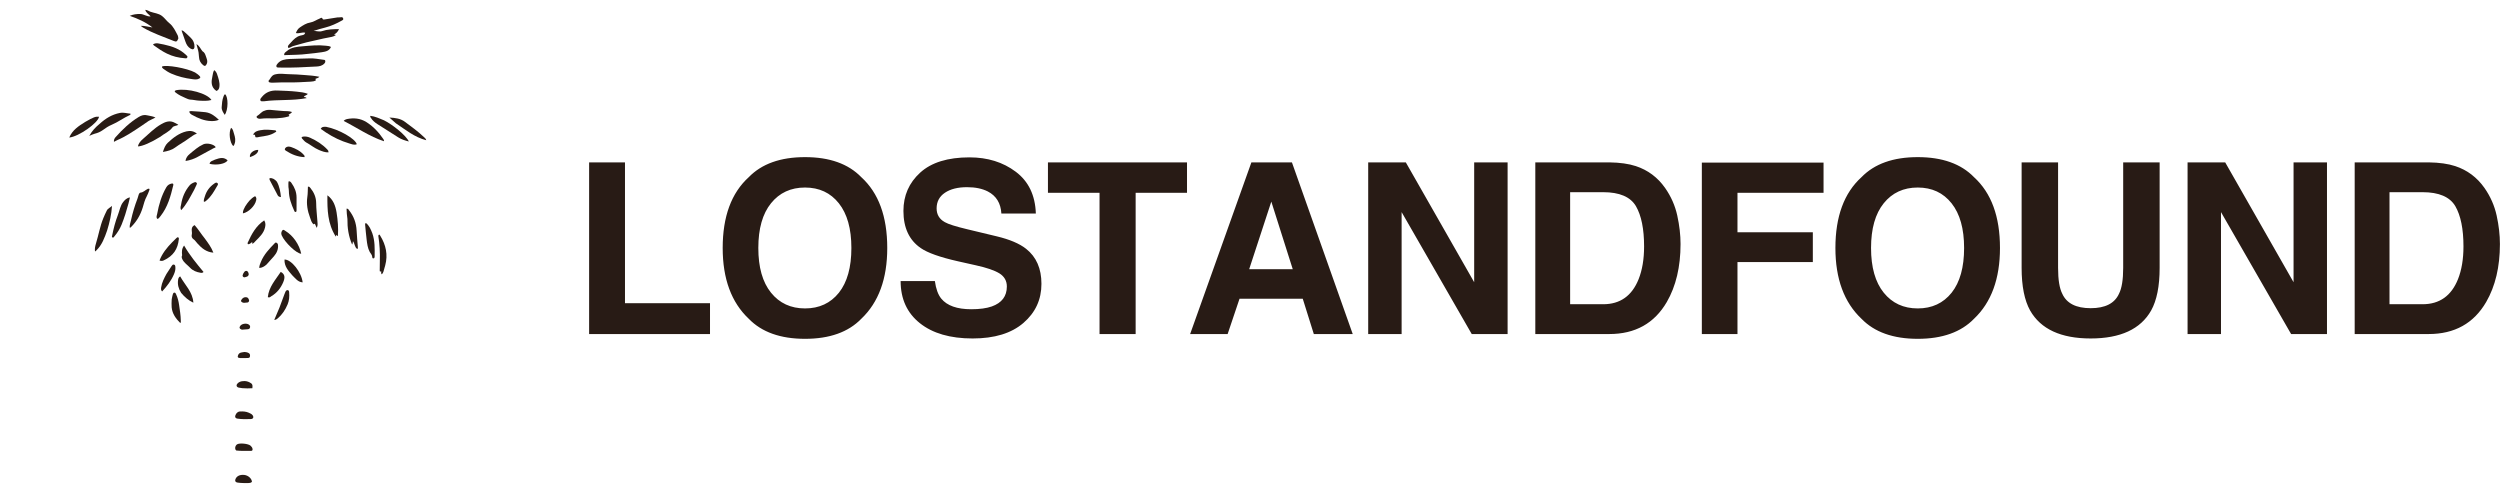
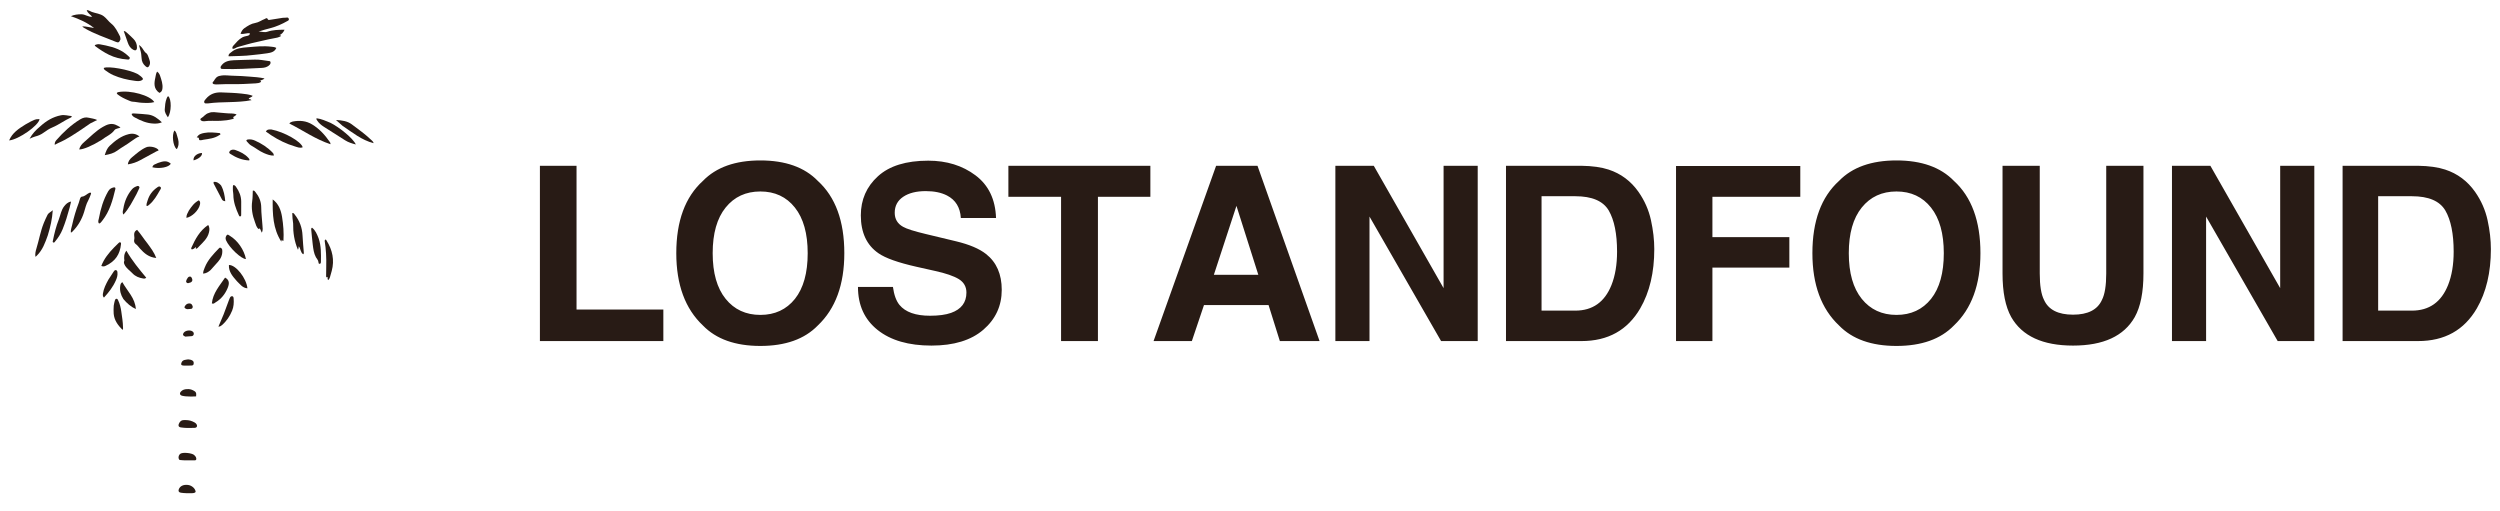
- <svg xmlns="http://www.w3.org/2000/svg" viewBox="0 0 280 56" role="img" aria-labelledby="title" fill="#281b15">
+ <svg xmlns="http://www.w3.org/2000/svg" viewBox="6.756 0 274.235 56" role="img" aria-labelledby="title" fill="#281b15">
  <g transform="scale(0.0546875)">
    <path opacity="1" stroke="none" d=" M691.115,35.667   C693.725,35.563 695.913,35.652 698.034,35.318   C700.27,34.966 701.881,35.145 702.787,37.594   C703.814,40.368 701.767,41.185 700.099,42.127   C689.349,48.195 678.185,53.287 666.178,56.386   C658.194,58.447 650.232,60.591 642.285,63.322   C648.191,63.275 653.993,65.629 659.887,63.629   C670.894,59.893 682.243,59.673 694.307,59.608   C691.973,64.876 688.812,68.38 684.103,70.564   C685.265,71.696 686.828,69.995 687.47,72.202   C682.634,75.3 676.935,76.144 671.41,77.096   C659.779,79.1 648.431,82.321 636.893,84.655   C624.497,87.163 612.531,91.11 600.365,94.38   C596.885,95.315 594.169,98.376 590.193,98.006   C588.708,95.108 590.479,92.761 591.977,91.165   C597.453,85.331 602.369,78.821 609.669,74.952   C612.952,73.212 616.576,72.574 620.126,71.78   C622.654,71.215 624.299,70.084 625.019,67   C618.632,65.404 612.582,69.365 605.962,67.687   C607.788,63.074 609.93,59.086 613.927,56.365   C620.646,51.792 627.285,47.385 635.723,46.02   C642.376,44.944 648.036,40.59 654.337,38.17   C656.542,37.323 658.998,34.321 660.982,39.16   C661.594,40.652 665.324,39.736 667.598,39.386   C675.294,38.203 682.976,36.92 691.115,35.667  z" />
    <path opacity="1" stroke="none" d=" M365.252,78.778   C362.596,85.307 361.232,86.153 355.601,83.813   C334.437,75.018 312.453,68.079 292.635,56.215   C291.13,55.314 289.676,54.327 288.416,52.889   C296.606,52.696 304.255,55.115 312.225,56.172   C298.312,45.265 282.462,38.198 265.709,32.449   C272.657,29.341 279.835,28.537 287.232,28.631   C294.564,28.725 300.58,34.399 308.483,33.57   C304.757,29.177 299.244,26.651 297.496,20.147   C301.86,20.396 304.662,22.778 307.77,23.93   C315.741,26.883 324.587,27.191 331.78,32.685   C337.4,36.976 341.165,42.958 346.649,47.283   C355.035,53.897 359.16,63.508 364.008,72.565   C364.907,74.244 364.877,76.42 365.252,78.778  z" />
    <path opacity="1" stroke="none" d=" M541.021,207.368   C538.053,206.978 534.565,208.682 533.339,205.622   C532.189,202.75 534.825,200.365 536.596,198.24   C544.752,188.453 555.182,184.775 567.921,185.367   C581.201,185.985 594.499,186.193 607.717,187.698   C615.244,188.555 622.857,189.185 630.302,192.139   C628.364,195.519 624.234,195.301 622.3,197.964   C623.501,199.769 625.943,198.139 628.027,200.937   C598.893,206.613 569.886,203.46 541.021,207.368  z" />
    <path opacity="1" stroke="none" d=" M572.19,138.352   C569.683,138.043 566.897,138.971 566.112,136.293   C565.414,133.906 567.118,131.916 568.648,130.098   C574.931,122.626 583.768,121.293 592.589,120.807   C606.383,120.046 620.224,120.182 634.03,119.587   C643.594,119.175 652.861,121.114 662.222,122.352   C663.675,122.544 665.818,122.291 666.135,124.644   C666.412,126.701 665.917,128.313 664.349,130.007   C659.995,134.709 654.213,135.919 648.484,136.218   C623.232,137.535 597.976,139.102 572.19,138.352  z" />
    <path opacity="1" stroke="none" d=" M564.517,152.132   C573.983,149.89 583.098,151.915 592.189,151.947   C602.803,151.985 613.422,152.935 624.025,153.684   C633.845,154.378 643.677,155.103 654.147,157.251   C651.404,160.211 648.165,160.259 645.66,161.728   C645.304,163.124 647.593,162.401 647.173,164.275   C644.189,166.546 640.153,167.024 636.362,167.23   C620.46,168.094 604.588,169.126 588.598,168.733   C579.217,168.502 569.697,169.024 560.243,169.294   C558.414,169.347 556.543,169.504 554.762,169.2   C553.052,168.907 550.829,168.894 550.093,166.943   C549.291,164.816 551.586,163.911 552.453,162.414   C555.209,157.652 558.094,153.192 564.517,152.132  z" />
    <path opacity="1" stroke="none" d=" M327.508,280.583   C308.807,292.184 291.498,299.617 282.517,299.845   C283.788,293.216 288.279,288.446 292.817,284.539   C304.89,274.148 315.944,262.45 329.99,254.452   C337.729,250.046 345.621,246.66 354.591,249.91   C358.239,251.232 361.543,253.503 365.168,255.428   C363.182,257.136 360.889,257.042 358.915,257.805   C356.903,258.582 354.613,259.01 353.28,260.851   C346.725,269.906 336.146,273.679 327.508,280.583  z" />
    <path opacity="1" stroke="none" d=" M710.363,243.863   C724.583,241.089 737.691,242.2 750.061,249.843   C764.372,258.686 775.361,270.676 784.753,284.357   C785.579,285.561 786.64,286.727 786.37,289.26   C756.644,279.534 731.446,261.555 703.901,247.732   C705.749,244.922 708.142,244.961 710.363,243.863  z" />
    <path opacity="1" stroke="none" d=" M304.569,247.597   C299.059,251.371 293.908,255.028 288.653,258.53   C273.078,268.912 257.63,279.514 240.284,286.888   C238.022,287.85 235.899,289.138 233.332,290.473   C232.996,286.547 234.271,283.646 236.662,280.96   C250.757,265.125 265.967,250.596 284.212,239.515   C289.74,236.158 295.34,234.466 301.906,236.253   C307.075,237.659 312.597,237.777 318.405,240.689   C313.37,243.191 309.126,245.3 304.569,247.597  z" />
    <path opacity="1" stroke="none" d=" M630.188,110.377   C613.943,112.547 598.056,112.265 582.067,112.924   C581.425,108.162 584.893,106.856 587.268,104.773   C596.734,96.47 608.503,95.751 620.174,94.771   C635.891,93.451 651.603,91.751 667.402,93.638   C670.973,94.065 674.617,94.143 677.805,96.185   C674.206,104.51 666.583,105.744 659.294,106.913   C649.805,108.435 640.201,109.248 630.188,110.377  z" />
    <path opacity="1" stroke="none" d=" M203.841,253.814   C216.093,242.587 229.51,234.389 245.777,231.244   C253.271,229.795 260.143,232.316 267.096,232.762   C267.671,234.59 266.822,235.193 265.909,235.602   C252.969,241.395 241.628,250.197 228.532,255.638   C221.983,258.359 216.28,262.281 210.629,266.37   C205.554,270.043 199.915,272.448 193.882,273.878   C190.453,274.69 187.428,276.426 182.814,278.301   C188.522,267.96 195.577,260.614 203.841,253.814  z" />
    <path opacity="1" stroke="none" d=" M642.448,459.539   C637.753,455.972 636.802,450.475 634.98,445.642   C629.832,431.98 627.225,417.926 629.438,403.156   C630.46,396.333 630.263,389.328 630.616,382.443   C633.459,381.594 634.551,383.574 635.72,385.025   C642.984,394.045 647.451,403.912 647.522,415.954   C647.593,428.029 649.195,440.091 649.984,452.167   C650.283,456.754 651.423,461.507 648.633,466.699   C647.355,463.777 646.462,461.679 645.523,459.603   C644.688,457.757 643.731,458.031 642.448,459.539  z" />
    <path opacity="1" stroke="none" d=" M219.364,472.16   C214.11,486.978 208.968,501.42 197.65,512.522   C196.942,513.216 196.255,513.935 195.503,514.578   C195.295,514.756 194.889,514.701 194.53,514.76   C193.759,509.19 194.921,503.922 196.55,498.627   C201.81,481.533 204.731,463.764 211.488,447.09   C213.677,441.688 216.148,436.441 218.715,431.217   C220.969,426.631 225.83,425.165 229.372,421.629   C228.324,438.97 224.52,455.495 219.364,472.16  z" />
    <path opacity="1" stroke="none" d=" M399.439,148.4   C403.098,150.787 406.401,153.014 409.069,156.065   C410.803,158.049 410.599,159.39 408.253,160.782   C403.545,163.576 398.441,162.674 393.636,162.061   C378.786,160.168 364.294,156.667 350.519,150.597   C344.702,148.033 339.464,144.519 334.358,140.793   C332.877,139.712 331.516,138.447 331.757,136.325   C340.081,132.031 382.833,139.578 399.439,148.4  z" />
    <path opacity="1" stroke="none" d=" M689.294,435.06   C691.884,451.23 693.097,467.035 692.082,482.946   C690.006,483.624 689.824,481.785 688.706,480.873   C688.434,481.94 688.184,482.916 687.739,484.657   C670.879,458.354 670.207,429.561 670.527,399.961   C682.458,408.826 686.95,421.127 689.294,435.06  z" />
    <path opacity="1" stroke="none" d=" M387.117,283.171   C377.807,290.193 367.735,295.399 358.654,302.179   C351.723,307.354 343.268,309.571 333.64,311.211   C335.968,303.749 338.529,297.129 343.519,292.469   C354.605,282.116 366.515,272.737 381.793,269.067   C389.957,267.105 396.822,268.516 403.286,273.718   C396.993,275.347 392.624,279.843 387.117,283.171  z" />
    <path opacity="1" stroke="none" d=" M302.885,386.688   C306.621,385.659 306.64,387.452 305.727,389.752   C304.069,393.928 302.688,398.281 300.486,402.159   C296.396,409.363 294.662,417.334 292.277,425.084   C287.58,440.349 279.8,453.701 268.44,464.944   C267.76,465.617 267.141,466.539 265.588,466.078   C265.212,460.968 267.164,456.158 268.242,451.253   C271.603,435.977 276.043,421.011 281.686,406.409   C282.521,404.248 283.133,401.99 283.693,399.738   C284.297,397.311 285.768,394.585 287.767,394.447   C293.977,394.02 297.504,389.08 302.885,386.688  z" />
    <path opacity="1" stroke="none" d=" M786.44,246.4   C804.001,255.099 831.743,277.379 837.288,289.802   C829.461,287.771 822.181,285.541 815.584,281.299   C801.456,272.216 787.246,263.261 773.068,254.255   C767.682,250.835 762.872,246.805 759.464,241.314   C758.795,240.236 757.686,239.255 758.538,237.207   C768.253,238.414 777.114,242.534 786.44,246.4  z" />
    <path opacity="1" stroke="none" d=" M711.536,448.427   C710.627,441.12 709.709,434.278 709.751,427.384   C713.122,426.865 713.744,429.22 714.872,430.642   C724.586,442.887 729.643,456.813 730.364,472.477   C730.882,483.753 732.041,495 732.915,506.26   C733.004,507.411 733.23,508.588 731.726,510.039   C726.015,506.308 726.786,498.945 722.875,493.948   C722.176,495.978 722.951,498.275 721.12,500.899   C713.856,483.777 711.245,466.621 711.536,448.427  z" />
    <path opacity="1" stroke="none" d=" M361.066,184.704   C385.015,180.255 425.021,191.416 433.029,204.809   C424.559,207.17 416.016,206.496 407.507,206.108   C401.612,205.839 395.887,204.216 389.928,204.013   C386.594,203.9 383.244,202.145 380.036,200.808   C372.964,197.86 366.093,194.485 359.987,189.776   C357.477,187.84 356.36,185.887 361.066,184.704  z" />
    <path opacity="1" stroke="none" d=" M667.775,259.678   C694.143,264.815 727.654,283.975 730.695,295.394   C725.194,297.623 720.364,295.28 715.135,293.732   C698.073,288.682 682.343,281 667.52,271.312   C663.932,268.968 660.487,266.405 656.846,263.852   C659.33,259.213 663.395,259.606 667.775,259.678  z" />
    <path opacity="1" stroke="none" d=" M419.51,488.532   C426.177,497.632 432.771,506.364 436.988,517.451   C422.147,516.218 412.78,508.027 404.286,498.537   C401.525,495.452 399.299,491.917 395.778,489.523   C392.832,487.521 392.06,483.609 392.665,481.183   C393.443,478.065 393.065,475.42 392.73,472.51   C392.177,467.703 393.333,463.61 398.602,461.048   C406.171,469.578 412.091,479.418 419.51,488.532  z" />
    <path opacity="1" stroke="none" d=" M328.708,442.651   C326.506,444.78 325.546,447.828 322.224,448.35   C319.158,444.895 321.329,441.065 321.917,437.858   C325.404,418.814 330.865,400.398 340.671,383.465   C343.165,379.158 346.705,377.002 351.234,375.976   C353.933,375.364 355.622,376.226 354.874,379.352   C349.529,401.716 343.59,423.842 328.708,442.651  z" />
    <path opacity="1" stroke="none" d=" M263.122,416.801   C259.123,431.651 254.723,445.94 249.125,459.829   C245.487,468.854 240.301,476.974 234.051,484.419   C233.128,485.519 232.456,487.191 230.524,486.423   C228.423,485.587 229.421,483.815 229.675,482.53   C232.546,468.008 236.226,453.713 241.594,439.876   C244.997,431.104 246.257,421.289 252.233,413.811   C255.459,409.774 259.378,405.303 266.114,404.348   C265.029,408.872 264.125,412.636 263.122,416.801  z" />
    <path opacity="1" stroke="none" d=" M542.058,226.693   C549.399,223.434 556.597,225.497 563.626,225.94   C571.901,226.461 580.136,227.723 588.457,227.623   C591.64,227.585 594.569,228.357 598.012,229.4   C596.174,232.425 593.314,233.21 590.938,234.973   C594.42,237.909 591.34,238.385 589.304,238.959   C581.748,241.09 573.958,241.845 566.168,242.297   C555.212,242.932 544.195,241.555 533.253,243.203   C531.245,243.505 529.214,243.1 527.449,242.084   C525.266,240.827 524.597,238.539 526.807,237.314   C532.174,234.339 535.441,228.464 542.058,226.693  z" />
    <path opacity="1" stroke="none" d=" M335.562,91.155   C352.779,94.82 368.626,100.373 381.236,112.768   C382.603,114.112 384.706,114.936 383.593,117.589   C382.473,120.256 380.21,119.406 378.435,119.284   C365.726,118.413 353.511,115.435 342.047,109.822   C332.768,105.279 324.145,99.62 315.831,93.496   C314.906,92.814 313.903,92.183 313.619,90.497   C317.071,88.943 320.53,88.083 324.414,88.996   C327.957,89.829 331.574,90.353 335.562,91.155  z" />
    <path opacity="1" stroke="none" d=" M373,522.849   C372.206,516.014 371.903,509.625 377.033,502.84   C388.446,522.846 402.702,539.926 416.866,557.03   C414.649,559.132 412.767,558.952 410.729,558.62   C402.511,557.283 395.037,554.462 389.211,548.219   C383.828,542.451 376.744,538.241 373.314,530.674   C372.174,528.159 371.511,525.759 373,522.849  z" />
    <path opacity="1" stroke="none" d=" M436.794,303.89   C425.98,309.758 415.451,315.361 405.04,321.176   C397.428,325.427 389.382,328.183 380.013,329.711   C380.665,323.058 384.481,318.643 388.584,315.251   C397.394,307.967 405.964,300.207 416.627,295.467   C423.916,292.226 438.17,295.382 441.785,301.281   C440.628,302.812 438.572,302.712 436.794,303.89  z" />
    <path opacity="1" stroke="none" d=" M174.671,249.604   C191.482,239.955 195.664,238.389 202.835,239.015   C201.402,251.438 161.156,279.866 141.829,281.681   C148.338,266.212 161.277,257.926 174.671,249.604  z" />
    <path opacity="1" stroke="none" d=" M810.634,252.412   C806.411,248.699 802.476,245.196 797.446,240.718   C809.695,241.275 820.399,242.865 829.196,249.443   C842.518,259.404 856.107,269.097 868.174,280.652   C869.946,282.349 872.107,283.747 872.95,287.212   C848.842,281.052 830.519,265.673 810.634,252.412  z" />
    <path opacity="1" stroke="none" d=" M545.792,541.835   C541.478,545.624 537.064,548.391 530.969,548.846   C530.886,544.212 532.752,540.308 534.303,536.409   C540.36,521.186 551.514,509.689 562.611,498.174   C563.51,497.241 564.458,496.221 566.066,497.009   C568.015,497.965 569.115,499.319 569.329,501.591   C570.186,510.667 566.785,518.207 561.018,524.857   C556.116,530.511 551.054,536.028 545.792,541.835  z" />
    <path opacity="1" stroke="none" d=" M774.734,482.589   C776.738,478.455 777.856,481.372 778.774,482.855   C790.403,501.652 794.771,521.697 788.934,543.43   C787.773,547.752 786.593,552.071 785.286,556.35   C784.667,558.377 783.677,560.268 781.616,561.844   C780.107,559.548 780.926,557.348 780.633,555.269   C778.09,557.375 777.669,555.777 777.687,553.584   C777.741,547.26 777.745,540.933 777.92,534.611   C778.399,517.301 777.5,500.084 774.734,482.589  z" />
    <path opacity="1" stroke="none" d=" M576.838,481.818   C576.491,480.302 576.041,479.163 576.049,478.027   C576.065,475.477 577.173,472.908 578.772,471.363   C580.618,469.579 582.772,471.887 584.524,472.94   C600.291,482.413 613.123,500.998 616.866,519.605   C607.886,519.849 583.251,496.765 576.838,481.818  z" />
    <path opacity="1" stroke="none" d=" M555.554,606.734   C553.4,608.294 551.69,610.111 548.482,608.535   C550.54,587.801 564.174,573.035 574.991,556.825   C584.138,561.625 583.858,568.968 579.994,578.106   C575.017,589.874 567.262,599.906 555.554,606.734  z" />
    <path opacity="1" stroke="none" d=" M762.506,477.757   C767.982,493.373 767.454,509.199 767.249,524.985   C767.225,526.81 766.966,529.065 764.676,529.227   C762.387,529.389 762.37,526.909 762.234,525.501   C761.854,521.558 758.911,519.144 757.223,515.995   C752.97,508.064 751.911,499.263 750.84,490.539   C749.607,480.499 748.76,470.412 747.783,460.341   C747.676,459.232 747.445,457.995 749.38,456.653   C756.196,461.893 759.31,469.622 762.506,477.757  z" />
    <path opacity="1" stroke="none" d=" M352.371,496.36   C355.577,493.194 358.528,490.254 361.518,487.354   C362.483,486.417 363.555,485.492 365.044,486.219   C366.567,486.962 366.372,488.463 366.242,489.731   C364.174,509.909 355.277,523.981 335.243,533.323   C332.759,534.481 330.171,534.827 326.701,533.494   C332.191,519.008 341.626,507.451 352.371,496.36  z" />
    <path opacity="1" stroke="none" d=" M507.122,497.443   C515.207,479.6 524.026,462.781 541.097,451.303   C544.417,456.466 543.815,461.429 542.704,466.13   C539.921,477.91 531.238,485.743 523.167,493.88   C521.271,495.79 519.684,498.312 516.894,499.036   C515.062,497.672 517.41,496.592 516.741,495.306   C514.721,497.127 512.756,498.953 510.191,499.832   C508.388,500.45 506.778,500.534 507.122,497.443  z" />
    <path opacity="1" stroke="none" d=" M598.846,564.142   C590.44,554.547 581.993,545.328 582.704,531.54   C596.544,531.073 617.811,557.855 619.808,578.3   C609.959,577.663 605.148,570.062 598.846,564.142  z" />
    <path opacity="1" stroke="none" d=" M371.024,599.839   C365.772,591.569 363.343,582.978 364.687,573.51   C365.082,570.724 365.581,567.958 368.949,565.959   C378.656,583.643 394.712,597.826 395.996,619.931   C386.044,615.329 378.153,608.351 371.024,599.839  z" />
    <path opacity="1" stroke="none" d=" M351.66,613.096   C352.329,609.582 352.838,606.472 353.713,603.469   C354.25,601.627 354.904,599.223 357.304,599.241   C359.336,599.255 360.06,601.392 360.816,603.042   C363.948,609.871 365.748,617.081 366.782,624.491   C368.268,635.14 370.114,645.752 370.274,656.542   C370.297,658.116 370.816,659.828 369.322,661.679   C360.219,652.537 352.842,642.788 351.566,629.406   C351.058,624.073 351.439,618.829 351.66,613.096  z" />
    <path opacity="1" stroke="none" d=" M393.662,235.451   C390.633,233.84 388.409,231.982 387.464,228.523   C390.013,227.007 392.702,227.586 395.2,227.742   C403.634,228.267 412.084,228.764 420.475,229.735   C431.593,231.022 439.917,237.544 448.248,245.315   C442.657,247.78 437.44,248.061 431.986,247.881   C418.104,247.421 405.869,242.135 393.662,235.451  z" />
    <path opacity="1" stroke="none" d=" M397.389,389.268   C389.43,403.572 382.471,418.09 371.156,430.335   C368.294,425.903 370.421,421.932 371.003,418.278   C373.288,403.932 378.81,390.92 388.272,379.681   C391.109,376.311 394.771,374.648 398.694,373.211   C400.345,372.606 401.694,373.207 402.711,374.372   C403.714,375.522 403.232,376.882 402.652,378.121   C400.96,381.73 399.256,385.333 397.389,389.268  z" />
    <path opacity="1" stroke="none" d=" M572.2,630.318   C575.768,620.78 579.167,611.588 582.587,602.404   C583.167,600.849 583.835,599.326 584.464,597.789   C585.357,595.611 586.997,593.865 589.286,594.148   C591.948,594.476 592.063,597.261 592.212,599.281   C592.813,607.466 592.309,615.541 589.071,623.255   C584.436,634.293 578.06,644.101 568.918,651.958   C567.067,653.549 565.131,655.105 561.646,655.231   C565.257,646.695 568.648,638.681 572.2,630.318  z" />
    <path opacity="1" stroke="none" d=" M653.094,307.116   C643.52,303.027 635.839,296.474 627.068,291.72   C623.96,290.036 621.519,286.639 618.859,283.958   C616.449,281.531 618.299,280.12 620.935,279.751   C625.846,279.063 630.586,280.043 635.021,282.025   C648.325,287.972 660.461,295.685 670.53,306.371   C672.341,308.293 672.287,308.343 672.898,312.055   C665.864,312.328 659.64,309.866 653.094,307.116  z" />
    <path opacity="1" stroke="none" d=" M590.708,382.85   C590.834,378.749 590.224,375.088 591.106,371.411   C594.294,370.796 595.76,373.113 597.112,375.029   C603.359,383.886 607.405,393.552 607.355,404.623   C607.316,413.102 607.354,421.581 607.321,430.06   C607.315,431.681 607.601,433.704 605.397,434.093   C603.49,434.43 603.001,432.562 602.415,431.27   C596.558,418.363 591.679,405.198 591.594,390.731   C591.579,388.261 591.024,385.794 590.708,382.85  z" />
    <path opacity="1" stroke="none" d=" M340.917,561.016   C344.555,555.411 347.985,550.109 351.472,544.844   C352.577,543.177 353.764,541.329 356.174,541.847   C358.917,542.436 358.967,545.054 359.16,547.02   C359.675,552.264 358.158,557.291 356.124,562.003   C350.464,575.12 341.893,586.274 332.009,596.947   C329.436,594.309 329.595,591.512 330.051,588.544   C331.569,578.663 336.036,569.957 340.917,561.016  z" />
    <path opacity="1" stroke="none" d=" M509.481,845.224   C512.539,846.654 515.369,847.76 517.236,850.257   C520.225,854.254 518.728,858.021 513.759,858.22   C504.486,858.592 495.188,858.716 485.961,857.306   C482.069,856.712 480.819,854.006 482.017,850.785   C483.682,846.307 486.558,842.822 492.063,842.651   C497.912,842.47 503.661,842.669 509.481,845.224  z" />
    <path opacity="1" stroke="none" d=" M564.265,266.981   C567.483,269.727 564.632,270.233 563.135,271.232   C553.678,277.543 542.67,278.563 531.888,280.246   C529.148,280.673 526.428,281.946 523.255,280.926   C522.008,279.113 523.826,274.796 518.157,275.919   C521.875,268.904 527.586,267.822 533.166,266.693   C543.397,264.622 553.641,265.938 564.265,266.981  z" />
    <path opacity="1" stroke="none" d=" M443.224,186.291   C431.528,178.284 432.53,167.106 435.116,155.709   C436.005,151.792 436.226,147.563 438.621,143.621   C441.988,145.858 443.708,149.196 444.66,152.103   C447.326,160.242 450.386,168.427 449.38,177.344   C448.918,181.438 447.522,184.682 443.224,186.291  z" />
    <path opacity="1" stroke="none" d=" M515.988,986.848   C513.675,989.151 511.01,989.265 508.349,989.294   C501.038,989.375 493.726,989.424 486.466,988.331   C482.37,987.714 480.819,985.39 482.065,981.758   C484.389,974.988 491.363,971.593 500.637,972.715   C508.388,973.654 515.667,980.102 515.988,986.848  z" />
    <path opacity="1" stroke="none" d=" M483.874,922.649   C480.073,919.763 481.462,912.365 485.848,909.857   C491.141,906.83 508.597,908.667 513.081,912.733   C515.086,914.551 516.786,916.593 517.21,919.371   C517.566,921.7 516.836,923.458 514.15,923.375   C504.19,923.069 494.209,923.985 483.874,922.649  z" />
    <path opacity="1" stroke="none" d=" M379.71,85.106   C377.033,77.41 374.465,70.087 371.772,62.406   C374.023,62.186 375.432,63.358 376.935,64.609   C381.884,68.728 386.394,73.381 391.004,77.801   C395.653,82.258 398.539,88.685 398.286,95.686   C398.098,100.887 395.106,102.231 390.673,99.754   C384.904,96.531 381.862,91.433 379.71,85.106  z" />
    <path opacity="1" stroke="none" d=" M414.655,104.893   C418.641,107.103 420.248,110.969 421.374,114.46   C423.136,119.924 426.328,125.546 423.024,131.624   C420.815,135.684 419.198,136.01 415.729,133.117   C410.487,128.747 407.77,123.371 407.515,116.368   C407.307,110.627 406.46,104.849 404.698,99.282   C403.915,96.808 403.363,94.26 402.336,90.324   C408.928,94.292 410.691,100.331 414.655,104.893  z" />
    <path opacity="1" stroke="none" d=" M623.408,321.819   C609.444,321.227 597.279,316.248 585.946,308.958   C584.585,308.082 582.792,306.933 583.388,305.105   C584.055,303.06 585.711,301.464 587.885,300.744   C590.516,299.873 593.33,300.099 595.76,300.957   C605.549,304.414 614.8,308.905 621.899,316.83   C623.072,318.14 624.668,319.414 623.408,321.819  z" />
    <path opacity="1" stroke="none" d=" M502.322,422.435   C507.826,414.043 513.498,406.33 522.474,401.759   C525.539,404.413 525.268,407.329 524.544,410.589   C522.067,421.742 508.868,434.879 497.46,437.001   C497.084,431.543 499.827,427.21 502.322,422.435  z" />
    <path opacity="1" stroke="none" d=" M422.763,410.695   C420.985,411.774 420.024,413.774 417.474,413.039   C416.892,409.048 418.609,405.401 419.721,401.74   C422.965,391.064 429.343,382.547 438.487,376.206   C440.353,374.912 442.682,372.823 445.141,374.853   C447.903,377.135 445.527,379.481 444.396,381.438   C438.348,391.896 432.544,402.56 422.763,410.695  z" />
    <path opacity="1" stroke="none" d=" M498.435,780.521   C503.098,780.116 507.075,781.024 510.888,782.939   C516.648,785.831 517.719,787.745 516.903,795.091   C510.137,795.616 503.239,795.514 496.343,794.991   C493.872,794.803 491.388,794.425 488.979,793.843   C484.316,792.717 483.146,789.038 486.399,785.437   C489.454,782.056 493.519,780.68 498.435,780.521  z" />
    <path opacity="1" stroke="none" d=" M567.037,372.097   C572.484,382.026 574.309,392.45 575.367,403.629   C571.887,403.241 569.883,402.229 568.621,399.799   C563.257,389.478 557.855,379.178 552.465,368.872   C551.912,367.814 551.517,366.74 552.292,364.807   C558.382,364.216 562.894,367.315 567.037,372.097  z" />
    <path opacity="1" stroke="none" d=" M457.904,197.156   C458.849,195.396 459.171,193.62 460.977,193.028   C467.779,198.245 467.659,225.568 460.211,235.233   C456.978,230.14 453.611,225.343 454.008,219.436   C454.504,212.056 454.953,204.559 457.904,197.156  z" />
    <path opacity="1" stroke="none" d=" M440.18,326.937   C445.11,325.335 449.558,323.566 454.516,323.575   C459.136,323.583 462.796,325.358 466.064,328.298   C462.698,335.466 443.694,339.173 429.201,335.523   C430.273,329.529 435.984,329.44 440.18,326.937  z" />
    <path opacity="1" stroke="none" d=" M479.295,274.012   C481.568,281.099 483.03,287.805 480.343,294.748   C479.693,296.426 479.343,298.233 477.452,299   C470.48,291.697 468.039,271.544 473.183,261.786   C477.679,264.588 477.614,269.58 479.295,274.012  z" />
    <path opacity="1" stroke="none" d=" M500.998,720.827   C504.263,721.067 506.959,721.645 509.481,723.155   C512.355,724.877 512.265,727.53 511.914,730.157   C511.538,732.976 509.001,733.133 506.904,733.204   C501.743,733.378 496.567,733.475 491.411,733.261   C487.022,733.078 485.953,730.923 487.768,726.923   C490.334,721.267 495.8,721.805 500.998,720.827  z" />
    <path opacity="1" stroke="none" d=" M495.278,675.199   C490.315,673.441 489.423,670.595 492.3,667.068   C495.906,662.646 505.103,661.453 509.696,664.799   C511.793,666.327 512.738,668.34 512.048,670.877   C511.457,673.054 509.803,674.101 507.621,674.289   C503.657,674.63 499.688,674.922 495.278,675.199  z" />
    <path opacity="1" stroke="none" d=" M510.196,615.185   C509.705,620.982 505.056,619.321 502.127,619.953   C499.313,620.561 496.12,619.973 493.99,617.454   C493.159,616.471 493.705,615.255 494.322,614.213   C496.396,610.71 499.189,608.556 503.528,608.612   C507.742,608.666 509.147,611.43 510.196,615.185  z" />
    <path opacity="1" stroke="none" d=" M518.161,309.95   C521.682,307.942 525.049,306.828 528.763,307.016   C529.373,312.677 522.79,318.353 511.826,321.74   C511.085,316.383 513.792,312.929 518.161,309.95  z" />
    <path opacity="1" stroke="none" d=" M507.569,565.443   C506.84,565.967 506.455,566.387 506.002,566.483   C502.98,567.123 499.644,569.798 497.148,565.819   C495.773,563.628 499.879,555.872 502.767,555.039   C506.707,553.902 508.117,556.649 509.015,559.685   C509.59,561.633 509.641,563.64 507.569,565.443  z" />
  </g>
  <g transform="translate(63.946 37.413) scale(0.02671485)">
    <path d="M76.172 -719.727H226.562V-129.395H583.008V0.0H76.172ZM981.371 20.02Q827.074 20.02 745.531 -63.965Q636.156 -166.992 636.156 -360.84Q636.156 -558.594 745.531 -657.715Q827.074 -741.699 981.371 -741.699Q1135.668 -741.699 1217.211 -657.715Q1326.098 -558.594 1326.098 -360.84Q1326.098 -166.992 1217.211 -63.965Q1135.668 20.02 981.371 20.02ZM1123.461 -173.34Q1175.707 -239.258 1175.707 -360.84Q1175.707 -481.934 1123.217 -548.096Q1070.727 -614.258 981.371 -614.258Q892.016 -614.258 838.793 -548.34Q785.57 -482.422 785.57 -360.84Q785.57 -239.258 838.793 -173.34Q892.016 -107.422 981.371 -107.422Q1070.727 -107.422 1123.461 -173.34ZM1678.074 -104.004Q1731.297 -104.004 1764.5 -115.723Q1827.488 -138.184 1827.488 -199.219Q1827.488 -234.863 1796.238 -254.395Q1764.988 -273.438 1698.094 -288.086L1621.922 -305.176Q1509.617 -330.566 1466.648 -360.352Q1393.895 -410.156 1393.895 -516.113Q1393.895 -612.793 1464.207 -676.758Q1534.52 -740.723 1670.75 -740.723Q1784.52 -740.723 1864.842 -680.42Q1945.164 -620.117 1949.07 -505.371H1804.539Q1800.633 -570.312 1747.898 -597.656Q1712.742 -615.723 1660.496 -615.723Q1602.391 -615.723 1567.723 -592.285Q1533.055 -568.848 1533.055 -526.855Q1533.055 -488.281 1567.234 -469.238Q1589.207 -456.543 1660.984 -439.453L1785.008 -409.668Q1866.551 -390.137 1908.055 -357.422Q1972.508 -306.641 1972.508 -210.449Q1972.508 -111.816 1897.068 -46.631Q1821.629 18.555 1683.934 18.555Q1543.309 18.555 1462.742 -45.654Q1382.176 -109.863 1382.176 -222.168H1525.73Q1532.566 -172.852 1552.586 -148.438Q1589.207 -104.004 1678.074 -104.004ZM2582.785 -719.727V-592.285H2367.453V0.0H2216.086V-592.285H1999.777V-719.727ZM3068.062 -147.949H2802.926L2753.121 0.0H2595.895L2852.73 -719.727H3022.652L3277.535 0.0H3114.449ZM3026.07 -271.973 2936.227 -555.176 2843.453 -271.973ZM3926.875 0.0H3776.484L3482.539 -511.23V0.0H3342.402V-719.727H3500.117L3786.738 -217.285V-719.727H3926.875ZM4353.07 0.0H4043.012V-719.727H4353.07Q4419.965 -718.75 4464.398 -704.102Q4540.082 -679.199 4586.957 -612.793Q4624.555 -559.082 4638.227 -496.582Q4651.898 -434.082 4651.898 -377.441Q4651.898 -233.887 4594.281 -134.277Q4516.156 0.0 4353.07 0.0ZM4464.887 -536.133Q4430.219 -594.727 4327.68 -594.727H4189.008V-125.0H4327.68Q4434.125 -125.0 4476.117 -229.98Q4499.066 -287.598 4499.066 -367.188Q4499.066 -477.051 4464.887 -536.133ZM5251.434 -592.285H4890.594V-426.758H5206.512V-301.758H4890.594V0.0H4741.18V-718.75H5251.434ZM5646.379 20.02Q5492.082 20.02 5410.539 -63.965Q5301.164 -166.992 5301.164 -360.84Q5301.164 -558.594 5410.539 -657.715Q5492.082 -741.699 5646.379 -741.699Q5800.676 -741.699 5882.219 -657.715Q5991.105 -558.594 5991.105 -360.84Q5991.105 -166.992 5882.219 -63.965Q5800.676 20.02 5646.379 20.02ZM5788.469 -173.34Q5840.715 -239.258 5840.715 -360.84Q5840.715 -481.934 5788.225 -548.096Q5735.734 -614.258 5646.379 -614.258Q5557.023 -614.258 5503.801 -548.34Q5450.578 -482.422 5450.578 -360.84Q5450.578 -239.258 5503.801 -173.34Q5557.023 -107.422 5646.379 -107.422Q5735.734 -107.422 5788.469 -173.34ZM6507.633 -277.344V-719.727H6660.465V-277.344Q6660.465 -162.598 6624.82 -98.633Q6558.414 18.555 6371.402 18.555Q6184.391 18.555 6117.496 -98.633Q6081.852 -162.598 6081.852 -277.344V-719.727H6234.684V-277.344Q6234.684 -203.125 6252.262 -168.945Q6279.605 -108.398 6371.402 -108.398Q6462.711 -108.398 6490.055 -168.945Q6507.633 -203.125 6507.633 -277.344ZM7362.051 0.0H7211.66L6917.715 -511.23V0.0H6777.578V-719.727H6935.293L7221.914 -217.285V-719.727H7362.051ZM7788.246 0.0H7478.188V-719.727H7788.246Q7855.141 -718.75 7899.574 -704.102Q7975.258 -679.199 8022.133 -612.793Q8059.73 -559.082 8073.402 -496.582Q8087.074 -434.082 8087.074 -377.441Q8087.074 -233.887 8029.457 -134.277Q7951.332 0.0 7788.246 0.0ZM7900.062 -536.133Q7865.395 -594.727 7762.855 -594.727H7624.184V-125.0H7762.855Q7869.301 -125.0 7911.293 -229.98Q7934.242 -287.598 7934.242 -367.188Q7934.242 -477.051 7900.062 -536.133Z" />
  </g>
</svg>
